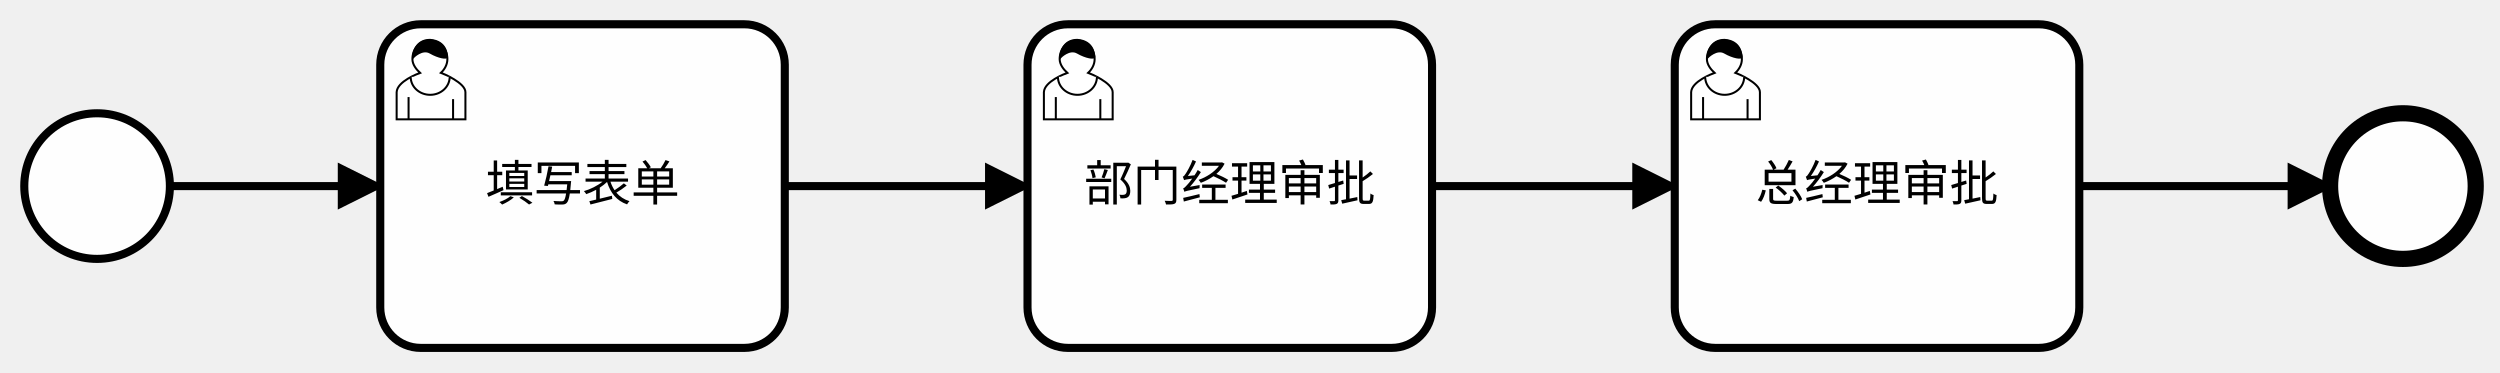
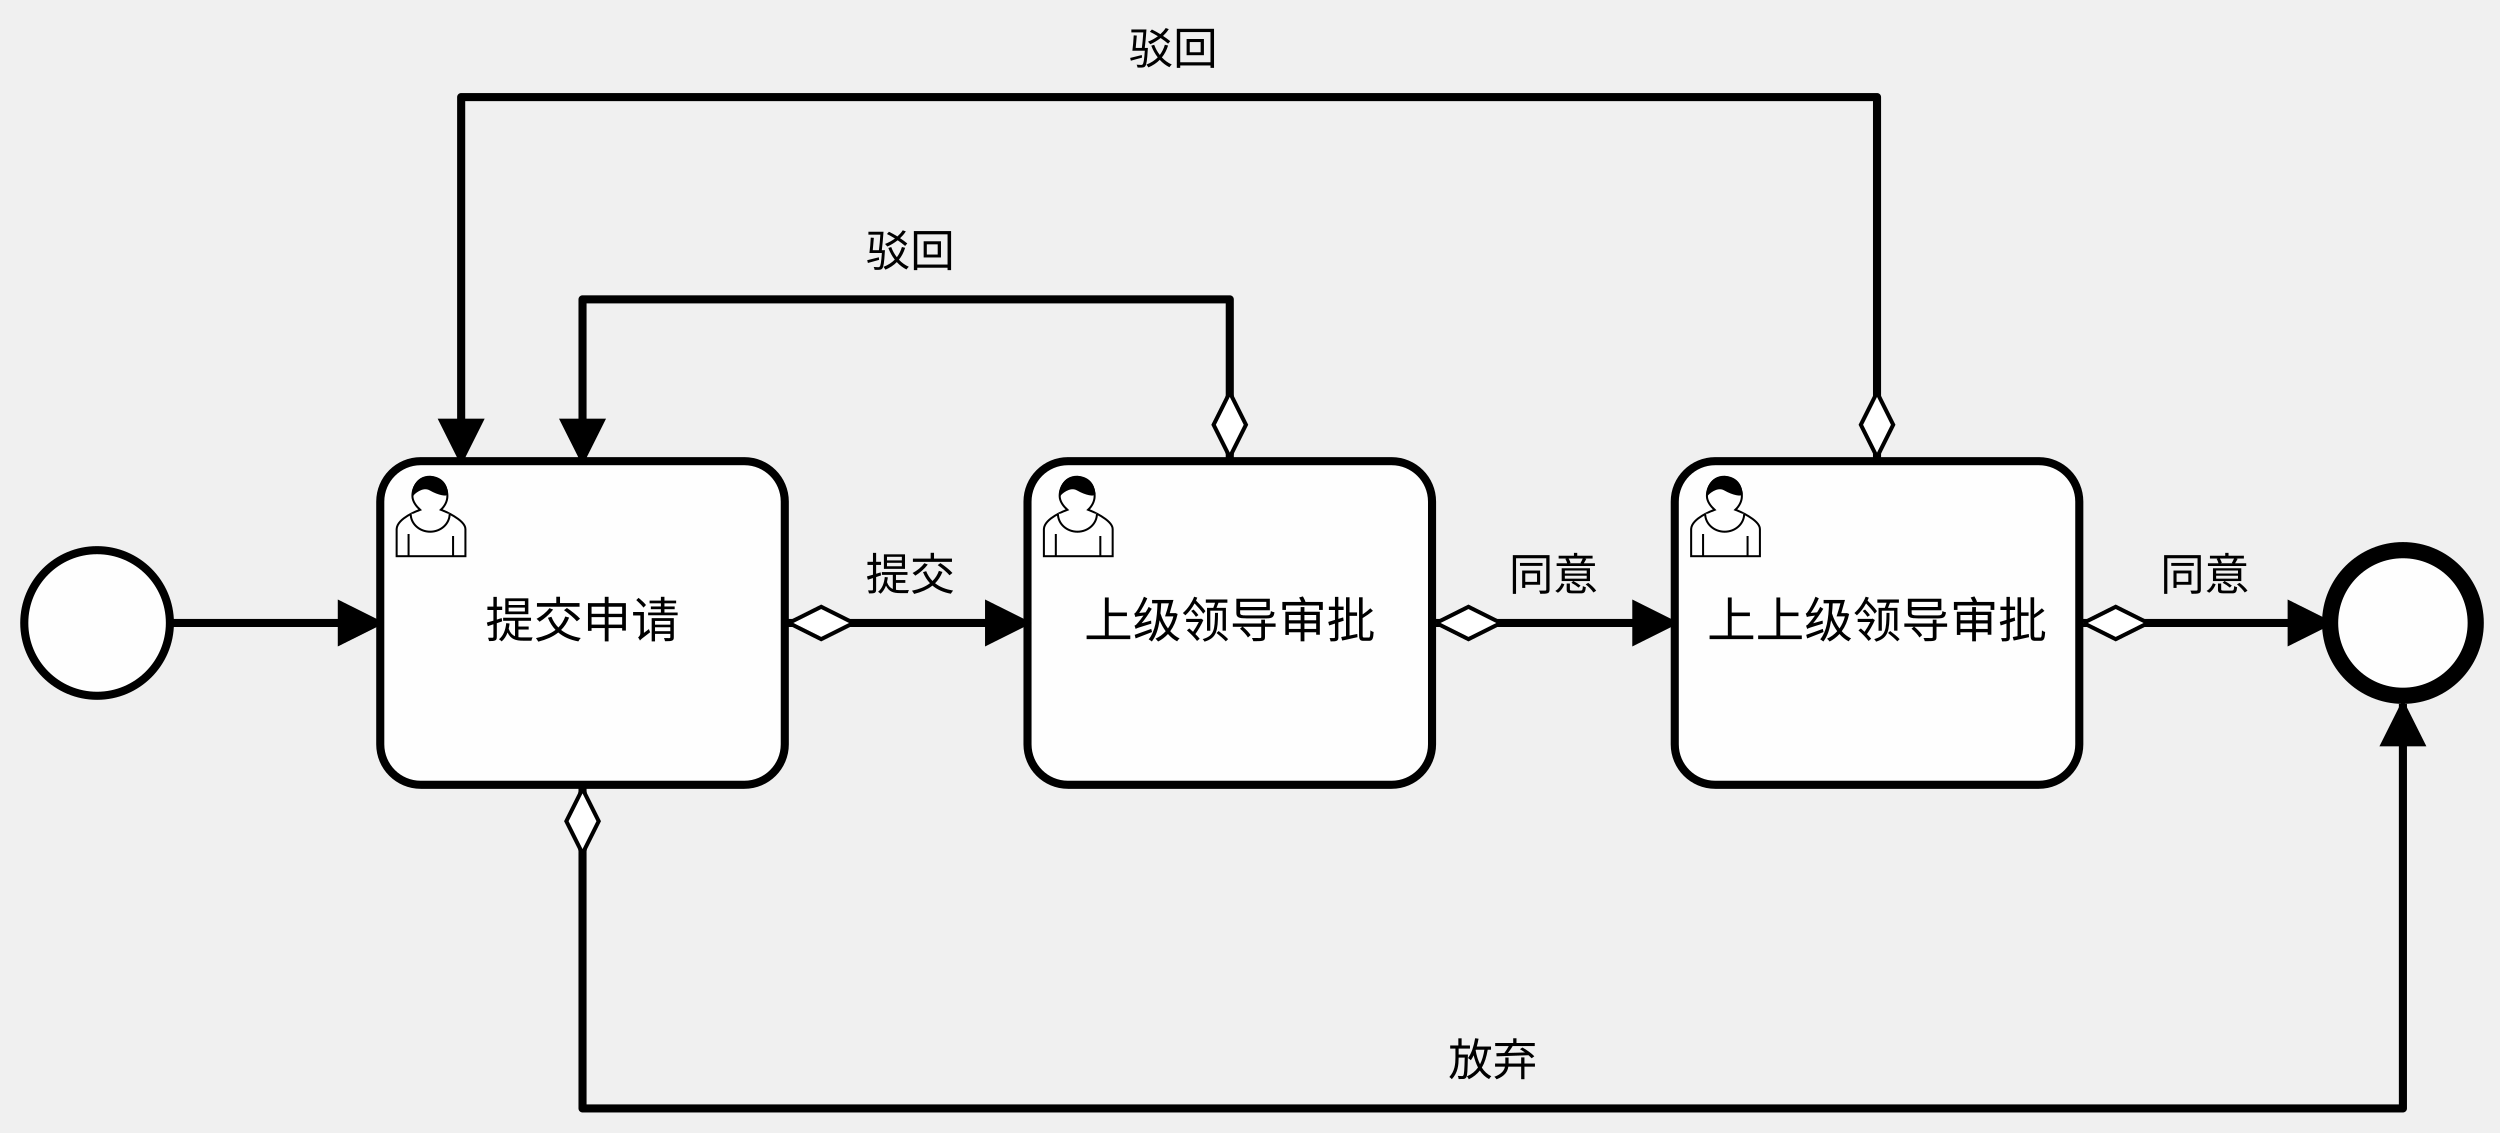
- <svg xmlns="http://www.w3.org/2000/svg" width="618" height="92" viewBox="406 212 618 92" version="1.1">
+ <svg xmlns="http://www.w3.org/2000/svg" width="618" height="280" viewBox="196 76 618 280" version="1.1">
  <defs>
-     <marker id="sequenceflow-end-white-black-3jkbno0ismdc43q66ufvz4hat" viewBox="0 0 20 20" refX="11" refY="10" markerWidth="10" markerHeight="10" orient="auto">
+     <marker id="sequenceflow-end-white-black-3by5ox2qhy9hiqh3iuk5f1e5u" viewBox="0 0 20 20" refX="11" refY="10" markerWidth="10" markerHeight="10" orient="auto">
      <path d="M 1 5 L 11 10 L 1 15 Z" style="fill: black; stroke-width: 1px; stroke-linecap: round; stroke-dasharray: 10000, 1; stroke: black;" />
    </marker>
+     <marker id="conditional-flow-marker-white-black-3by5ox2qhy9hiqh3iuk5f1e5u" viewBox="0 0 20 20" refX="-1" refY="10" markerWidth="10" markerHeight="10" orient="auto">
+       <path d="M 0 10 L 8 6 L 16 10 L 8 14 Z" style="fill: white; stroke-width: 1px; stroke-linecap: round; stroke-dasharray: 10000, 1; stroke: black;" />
+     </marker>
  </defs>
  <g class="djs-group">
-     <g class="djs-element djs-connection" data-element-id="Flow_1t7xkrg" style="display: block;">
-       <g class="djs-visual">
-         <path d="m  448,258L500,258 " style="fill: none; stroke-width: 2px; stroke: black; stroke-linejoin: round; marker-end: url('#sequenceflow-end-white-black-3jkbno0ismdc43q66ufvz4hat');" />
-       </g>
-       <polyline points="448,258 500,258 " class="djs-hit djs-hit-stroke" style="fill: none; stroke-opacity: 0; stroke: white; stroke-width: 15px;" />
-       <rect x="442" y="252" width="64" height="12" class="djs-outline" style="fill: none;" />
-     </g>
-   </g>
-   <g class="djs-group">
-     <g class="djs-element djs-connection" data-element-id="Flow_0wkc40j" style="display: block;">
-       <g class="djs-visual">
-         <path d="m  600,258L660,258 " style="fill: none; stroke-width: 2px; stroke: black; stroke-linejoin: round; marker-end: url('#sequenceflow-end-white-black-3jkbno0ismdc43q66ufvz4hat');" />
-       </g>
-       <polyline points="600,258 660,258 " class="djs-hit djs-hit-stroke" style="fill: none; stroke-opacity: 0; stroke: white; stroke-width: 15px;" />
-       <rect x="594" y="252" width="72" height="12" class="djs-outline" style="fill: none;" />
-     </g>
-   </g>
-   <g class="djs-group">
-     <g class="djs-element djs-connection" data-element-id="Flow_0g9k8rk" style="display: block;">
-       <g class="djs-visual">
-         <path d="m  760,258L820,258 " style="fill: none; stroke-width: 2px; stroke: black; stroke-linejoin: round; marker-end: url('#sequenceflow-end-white-black-3jkbno0ismdc43q66ufvz4hat');" />
-       </g>
-       <polyline points="760,258 820,258 " class="djs-hit djs-hit-stroke" style="fill: none; stroke-opacity: 0; stroke: white; stroke-width: 15px;" />
-       <rect x="754" y="252" width="72" height="12" class="djs-outline" style="fill: none;" />
-     </g>
-   </g>
-   <g class="djs-group">
-     <g class="djs-element djs-connection" data-element-id="Flow_1vmzi4b" style="display: block;">
-       <g class="djs-visual">
-         <path d="m  920,258L982,258 " style="fill: none; stroke-width: 2px; stroke: black; stroke-linejoin: round; marker-end: url('#sequenceflow-end-white-black-3jkbno0ismdc43q66ufvz4hat');" />
-       </g>
-       <polyline points="920,258 982,258 " class="djs-hit djs-hit-stroke" style="fill: none; stroke-opacity: 0; stroke: white; stroke-width: 15px;" />
-       <rect x="914" y="252" width="74" height="12" class="djs-outline" style="fill: none;" />
-     </g>
-   </g>
-   <g class="djs-group">
-     <g class="djs-element djs-shape" data-element-id="StartEvent_1" style="display: block;" transform="matrix(1 0 0 1 412 240)">
+     <g class="djs-element djs-connection" data-element-id="Flow_1msoow5" style="display: block;">
+       <g class="djs-visual">
+         <path d="m  238,230L290,230 " style="fill: none; stroke-width: 2px; stroke: black; stroke-linejoin: round; marker-end: url('#sequenceflow-end-white-black-3by5ox2qhy9hiqh3iuk5f1e5u');" />
+       </g>
+       <polyline points="238,230 290,230 " class="djs-hit djs-hit-stroke" style="fill: none; stroke-opacity: 0; stroke: white; stroke-width: 15px;" />
+       <rect x="232" y="224" width="64" height="12" class="djs-outline" style="fill: none;" />
+     </g>
+   </g>
+   <g class="djs-group">
+     <g class="djs-element djs-connection" data-element-id="Flow_0td79ue" style="display: block;">
+       <g class="djs-visual">
+         <path d="m  390,230L450,230 " style="fill: none; stroke-width: 2px; stroke: black; stroke-linejoin: round; marker-end: url('#sequenceflow-end-white-black-3by5ox2qhy9hiqh3iuk5f1e5u'); marker-start: url('#conditional-flow-marker-white-black-3by5ox2qhy9hiqh3iuk5f1e5u');" />
+       </g>
+       <polyline points="390,230 450,230 " class="djs-hit djs-hit-stroke" style="fill: none; stroke-opacity: 0; stroke: white; stroke-width: 15px;" />
+       <rect x="384" y="224" width="72" height="12" class="djs-outline" style="fill: none;" />
+     </g>
+   </g>
+   <g class="djs-group">
+     <g class="djs-element djs-connection" data-element-id="Flow_1ln2pd4" style="display: block;">
+       <g class="djs-visual">
+         <path d="m  550,230L610,230 " style="fill: none; stroke-width: 2px; stroke: black; stroke-linejoin: round; marker-end: url('#sequenceflow-end-white-black-3by5ox2qhy9hiqh3iuk5f1e5u'); marker-start: url('#conditional-flow-marker-white-black-3by5ox2qhy9hiqh3iuk5f1e5u');" />
+       </g>
+       <polyline points="550,230 610,230 " class="djs-hit djs-hit-stroke" style="fill: none; stroke-opacity: 0; stroke: white; stroke-width: 15px;" />
+       <rect x="544" y="224" width="72" height="12" class="djs-outline" style="fill: none;" />
+     </g>
+   </g>
+   <g class="djs-group">
+     <g class="djs-element djs-connection" data-element-id="Flow_0gyepkv" style="display: block;">
+       <g class="djs-visual">
+         <path d="m  710,230L772,230 " style="fill: none; stroke-width: 2px; stroke: black; stroke-linejoin: round; marker-end: url('#sequenceflow-end-white-black-3by5ox2qhy9hiqh3iuk5f1e5u'); marker-start: url('#conditional-flow-marker-white-black-3by5ox2qhy9hiqh3iuk5f1e5u');" />
+       </g>
+       <polyline points="710,230 772,230 " class="djs-hit djs-hit-stroke" style="fill: none; stroke-opacity: 0; stroke: white; stroke-width: 15px;" />
+       <rect x="704" y="224" width="74" height="12" class="djs-outline" style="fill: none;" />
+     </g>
+   </g>
+   <g class="djs-group">
+     <g class="djs-element djs-connection" data-element-id="Flow_10a9tqn" style="display: block;">
+       <g class="djs-visual">
+         <path d="m  340,270L340,350 L790,350 L790,250 " style="fill: none; stroke-width: 2px; stroke: black; stroke-linejoin: round; marker-end: url('#sequenceflow-end-white-black-3by5ox2qhy9hiqh3iuk5f1e5u'); marker-start: url('#conditional-flow-marker-white-black-3by5ox2qhy9hiqh3iuk5f1e5u');" />
+       </g>
+       <polyline points="340,270 340,350 790,350 790,250 " class="djs-hit djs-hit-stroke" style="fill: none; stroke-opacity: 0; stroke: white; stroke-width: 15px;" />
+       <rect x="334" y="244" width="462" height="112" class="djs-outline" style="fill: none;" />
+     </g>
+   </g>
+   <g class="djs-group">
+     <g class="djs-element djs-connection" data-element-id="Flow_1dgih95" style="display: block;">
+       <g class="djs-visual">
+         <path d="m  500,190L500,150 L340,150 L340,190 " style="fill: none; stroke-width: 2px; stroke: black; stroke-linejoin: round; marker-end: url('#sequenceflow-end-white-black-3by5ox2qhy9hiqh3iuk5f1e5u'); marker-start: url('#conditional-flow-marker-white-black-3by5ox2qhy9hiqh3iuk5f1e5u');" />
+       </g>
+       <polyline points="500,190 500,150 340,150 340,190 " class="djs-hit djs-hit-stroke" style="fill: none; stroke-opacity: 0; stroke: white; stroke-width: 15px;" />
+       <rect x="334" y="144" width="172" height="52" class="djs-outline" style="fill: none;" />
+     </g>
+   </g>
+   <g class="djs-group">
+     <g class="djs-element djs-connection" data-element-id="Flow_08a2szf" style="display: block;">
+       <g class="djs-visual">
+         <path d="m  660,190L660,100 L310,100 L310,190 " style="fill: none; stroke-width: 2px; stroke: black; stroke-linejoin: round; marker-end: url('#sequenceflow-end-white-black-3by5ox2qhy9hiqh3iuk5f1e5u'); marker-start: url('#conditional-flow-marker-white-black-3by5ox2qhy9hiqh3iuk5f1e5u');" />
+       </g>
+       <polyline points="660,190 660,100 310,100 310,190 " class="djs-hit djs-hit-stroke" style="fill: none; stroke-opacity: 0; stroke: white; stroke-width: 15px;" />
+       <rect x="304" y="94" width="362" height="102" class="djs-outline" style="fill: none;" />
+     </g>
+   </g>
+   <g class="djs-group">
+     <g class="djs-element djs-shape" data-element-id="StartEvent_1" style="display: block;" transform="matrix(1 0 0 1 202 212)">
      <g class="djs-visual">
        <circle cx="18" cy="18" r="18" style="stroke: black; stroke-width: 2px; fill: white; fill-opacity: 0.95;" />
      </g>
      <rect class="djs-hit djs-hit-all" x="0" y="0" width="36" height="36" style="fill: none; stroke-opacity: 0; stroke: white; stroke-width: 15px;" />
      <rect x="-6" y="-6" width="48" height="48" class="djs-outline" style="fill: none;" />
    </g>
  </g>
  <g class="djs-group">
-     <g class="djs-element djs-shape" data-element-id="Event_0s0au64" style="display: block;" transform="matrix(1 0 0 1 982 240)">
+     <g class="djs-element djs-shape" data-element-id="Event_0t4cz3j" style="display: block;" transform="matrix(1 0 0 1 772 212)">
      <g class="djs-visual">
        <circle cx="18" cy="18" r="18" style="stroke: black; stroke-width: 4px; fill: white; fill-opacity: 0.95;" />
      </g>
      <rect class="djs-hit djs-hit-all" x="0" y="0" width="36" height="36" style="fill: none; stroke-opacity: 0; stroke: white; stroke-width: 15px;" />
      <rect x="-6" y="-6" width="48" height="48" class="djs-outline" style="fill: none;" />
    </g>
  </g>
  <g class="djs-group">
-     <g class="djs-element djs-shape" data-element-id="Activity_0jm7f9k" style="display: block;" transform="matrix(1 0 0 1 500 218)">
+     <g class="djs-element djs-shape" data-element-id="Activity_0l0dflg" style="display: block;" transform="matrix(1 0 0 1 290 190)">
      <g class="djs-visual">
        <rect x="0" y="0" width="100" height="80" rx="10" ry="10" style="stroke: black; stroke-width: 2px; fill: white; fill-opacity: 0.95;" />
        <text lineHeight="1.2" class="djs-label" style="font-family: Arial, sans-serif; font-size: 12px; font-weight: normal; fill: black;">
-           <tspan x="26" y="43.6">填写表单</tspan>
+           <tspan x="26" y="43.6">提交申请</tspan>
        </text>
        <path d="m 15,12 c 0.909,-0.845 1.594,-2.049 1.594,-3.385 0,-2.554 -1.805,-4.622 -4.357,-4.622 -2.552,0 -4.288,2.068 -4.288,4.622 0,1.348 0.974,2.562 1.896,3.405 -0.529,0.187 -5.669,2.097 -5.794,4.756 v 6.718 h 17 v -6.718 c 0,-2.298 -5.528,-4.595 -6.051,-4.776 zm -8,6 l 0,5.5 m 11,0 l 0,-5" style="fill: white; stroke-width: 0.5px; stroke: black;" />
        <path d="m 15,12 m 2.162,1.009 c 0,2.447 -2.158,4.431 -4.821,4.431 -2.665,0 -4.822,-1.981 -4.822,-4.431 " style="fill: white; stroke-width: 0.5px; stroke: black;" />
        <path d="m 15,12 m -6.9,-3.80 c 0,0 2.251,-2.358 4.274,-1.177 2.024,1.181 4.221,1.537 4.124,0.965 -0.098,-0.57 -0.117,-3.791 -4.191,-4.136 -3.575,0.001 -4.208,3.367 -4.207,4.348 z" style="fill: black; stroke-width: 0.5px; stroke: black;" />
      </g>
      <rect class="djs-hit djs-hit-all" x="0" y="0" width="100" height="80" style="fill: none; stroke-opacity: 0; stroke: white; stroke-width: 15px;" />
      <rect x="-6" y="-6" width="112" height="92" class="djs-outline" style="fill: none;" />
    </g>
  </g>
  <g class="djs-group">
-     <g class="djs-element djs-shape" data-element-id="Activity_08h4f3k" style="display: block;" transform="matrix(1 0 0 1 660 218)">
+     <g class="djs-element djs-shape" data-element-id="Activity_0vauqo1" style="display: block;" transform="matrix(1 0 0 1 450 190)">
      <g class="djs-visual">
        <rect x="0" y="0" width="100" height="80" rx="10" ry="10" style="stroke: black; stroke-width: 2px; fill: white; fill-opacity: 0.95;" />
        <text lineHeight="1.2" class="djs-label" style="font-family: Arial, sans-serif; font-size: 12px; font-weight: normal; fill: black;">
-           <tspan x="14" y="43.6">部门经理审批</tspan>
+           <tspan x="14" y="43.6">上级领导审批</tspan>
        </text>
        <path d="m 15,12 c 0.909,-0.845 1.594,-2.049 1.594,-3.385 0,-2.554 -1.805,-4.622 -4.357,-4.622 -2.552,0 -4.288,2.068 -4.288,4.622 0,1.348 0.974,2.562 1.896,3.405 -0.529,0.187 -5.669,2.097 -5.794,4.756 v 6.718 h 17 v -6.718 c 0,-2.298 -5.528,-4.595 -6.051,-4.776 zm -8,6 l 0,5.5 m 11,0 l 0,-5" style="fill: white; stroke-width: 0.5px; stroke: black;" />
        <path d="m 15,12 m 2.162,1.009 c 0,2.447 -2.158,4.431 -4.821,4.431 -2.665,0 -4.822,-1.981 -4.822,-4.431 " style="fill: white; stroke-width: 0.5px; stroke: black;" />
        <path d="m 15,12 m -6.9,-3.80 c 0,0 2.251,-2.358 4.274,-1.177 2.024,1.181 4.221,1.537 4.124,0.965 -0.098,-0.57 -0.117,-3.791 -4.191,-4.136 -3.575,0.001 -4.208,3.367 -4.207,4.348 z" style="fill: black; stroke-width: 0.5px; stroke: black;" />
      </g>
      <rect class="djs-hit djs-hit-all" x="0" y="0" width="100" height="80" style="fill: none; stroke-opacity: 0; stroke: white; stroke-width: 15px;" />
      <rect x="-6" y="-6" width="112" height="92" class="djs-outline" style="fill: none;" />
    </g>
  </g>
  <g class="djs-group">
-     <g class="djs-element djs-shape" data-element-id="Activity_0mb6ihz" style="display: block;" transform="matrix(1 0 0 1 820 218)">
+     <g class="djs-element djs-shape" data-element-id="Activity_1fjfcee" style="display: block;" transform="matrix(1 0 0 1 610 190)">
      <g class="djs-visual">
        <rect x="0" y="0" width="100" height="80" rx="10" ry="10" style="stroke: black; stroke-width: 2px; fill: white; fill-opacity: 0.95;" />
        <text lineHeight="1.2" class="djs-label" style="font-family: Arial, sans-serif; font-size: 12px; font-weight: normal; fill: black;">
-           <tspan x="20" y="43.6">总经理审批</tspan>
+           <tspan x="8" y="43.6">上上级领导审批</tspan>
        </text>
        <path d="m 15,12 c 0.909,-0.845 1.594,-2.049 1.594,-3.385 0,-2.554 -1.805,-4.622 -4.357,-4.622 -2.552,0 -4.288,2.068 -4.288,4.622 0,1.348 0.974,2.562 1.896,3.405 -0.529,0.187 -5.669,2.097 -5.794,4.756 v 6.718 h 17 v -6.718 c 0,-2.298 -5.528,-4.595 -6.051,-4.776 zm -8,6 l 0,5.5 m 11,0 l 0,-5" style="fill: white; stroke-width: 0.5px; stroke: black;" />
        <path d="m 15,12 m 2.162,1.009 c 0,2.447 -2.158,4.431 -4.821,4.431 -2.665,0 -4.822,-1.981 -4.822,-4.431 " style="fill: white; stroke-width: 0.5px; stroke: black;" />
        <path d="m 15,12 m -6.9,-3.80 c 0,0 2.251,-2.358 4.274,-1.177 2.024,1.181 4.221,1.537 4.124,0.965 -0.098,-0.57 -0.117,-3.791 -4.191,-4.136 -3.575,0.001 -4.208,3.367 -4.207,4.348 z" style="fill: black; stroke-width: 0.5px; stroke: black;" />
      </g>
      <rect class="djs-hit djs-hit-all" x="0" y="0" width="100" height="80" style="fill: none; stroke-opacity: 0; stroke: white; stroke-width: 15px;" />
      <rect x="-6" y="-6" width="112" height="92" class="djs-outline" style="fill: none;" />
    </g>
  </g>
+   <g class="djs-group">
+     <g class="djs-element djs-shape" data-element-id="Flow_0td79ue_label" style="display: block;" transform="matrix(1 0 0 1 410 212)">
+       <g class="djs-visual">
+         <text lineHeight="1.2" class="djs-label" style="font-family: Arial, sans-serif; font-size: 11px; font-weight: normal; fill: black;">
+           <tspan x="0" y="9.9">提交</tspan>
+         </text>
+       </g>
+       <rect class="djs-hit djs-hit-all" x="0" y="0" width="22" height="14" style="fill: none; stroke-opacity: 0; stroke: white; stroke-width: 15px;" />
+       <rect x="-6" y="-6" width="34" height="26" class="djs-outline" style="fill: none;" />
+     </g>
+   </g>
+   <g class="djs-group">
+     <g class="djs-element djs-shape" data-element-id="Flow_1ln2pd4_label" style="display: block;" transform="matrix(1 0 0 1 569 212)">
+       <g class="djs-visual">
+         <text lineHeight="1.2" class="djs-label" style="font-family: Arial, sans-serif; font-size: 11px; font-weight: normal; fill: black;">
+           <tspan x="0" y="9.9">同意</tspan>
+         </text>
+       </g>
+       <rect class="djs-hit djs-hit-all" x="0" y="0" width="22" height="14" style="fill: none; stroke-opacity: 0; stroke: white; stroke-width: 15px;" />
+       <rect x="-6" y="-6" width="34" height="26" class="djs-outline" style="fill: none;" />
+     </g>
+   </g>
+   <g class="djs-group">
+     <g class="djs-element djs-shape" data-element-id="Flow_0gyepkv_label" style="display: block;" transform="matrix(1 0 0 1 730 212)">
+       <g class="djs-visual">
+         <text lineHeight="1.2" class="djs-label" style="font-family: Arial, sans-serif; font-size: 11px; font-weight: normal; fill: black;">
+           <tspan x="0" y="9.9">同意</tspan>
+         </text>
+       </g>
+       <rect class="djs-hit djs-hit-all" x="0" y="0" width="22" height="14" style="fill: none; stroke-opacity: 0; stroke: white; stroke-width: 15px;" />
+       <rect x="-6" y="-6" width="34" height="26" class="djs-outline" style="fill: none;" />
+     </g>
+   </g>
+   <g class="djs-group">
+     <g class="djs-element djs-shape" data-element-id="Flow_10a9tqn_label" style="display: block;" transform="matrix(1 0 0 1 554 332)">
+       <g class="djs-visual">
+         <text lineHeight="1.2" class="djs-label" style="font-family: Arial, sans-serif; font-size: 11px; font-weight: normal; fill: black;">
+           <tspan x="0" y="9.9">放弃</tspan>
+         </text>
+       </g>
+       <rect class="djs-hit djs-hit-all" x="0" y="0" width="22" height="14" style="fill: none; stroke-opacity: 0; stroke: white; stroke-width: 15px;" />
+       <rect x="-6" y="-6" width="34" height="26" class="djs-outline" style="fill: none;" />
+     </g>
+   </g>
+   <g class="djs-group">
+     <g class="djs-element djs-shape" data-element-id="Flow_1dgih95_label" style="display: block;" transform="matrix(1 0 0 1 410 132)">
+       <g class="djs-visual">
+         <text lineHeight="1.2" class="djs-label" style="font-family: Arial, sans-serif; font-size: 11px; font-weight: normal; fill: black;">
+           <tspan x="0" y="9.9">驳回</tspan>
+         </text>
+       </g>
+       <rect class="djs-hit djs-hit-all" x="0" y="0" width="22" height="14" style="fill: none; stroke-opacity: 0; stroke: white; stroke-width: 15px;" />
+       <rect x="-6" y="-6" width="34" height="26" class="djs-outline" style="fill: none;" />
+     </g>
+   </g>
+   <g class="djs-group">
+     <g class="djs-element djs-shape" data-element-id="Flow_08a2szf_label" style="display: block;" transform="matrix(1 0 0 1 475 82)">
+       <g class="djs-visual">
+         <text lineHeight="1.2" class="djs-label" style="font-family: Arial, sans-serif; font-size: 11px; font-weight: normal; fill: black;">
+           <tspan x="0" y="9.9">驳回</tspan>
+         </text>
+       </g>
+       <rect class="djs-hit djs-hit-all" x="0" y="0" width="22" height="14" style="fill: none; stroke-opacity: 0; stroke: white; stroke-width: 15px;" />
+       <rect x="-6" y="-6" width="34" height="26" class="djs-outline" style="fill: none;" />
+     </g>
+   </g>
</svg>
